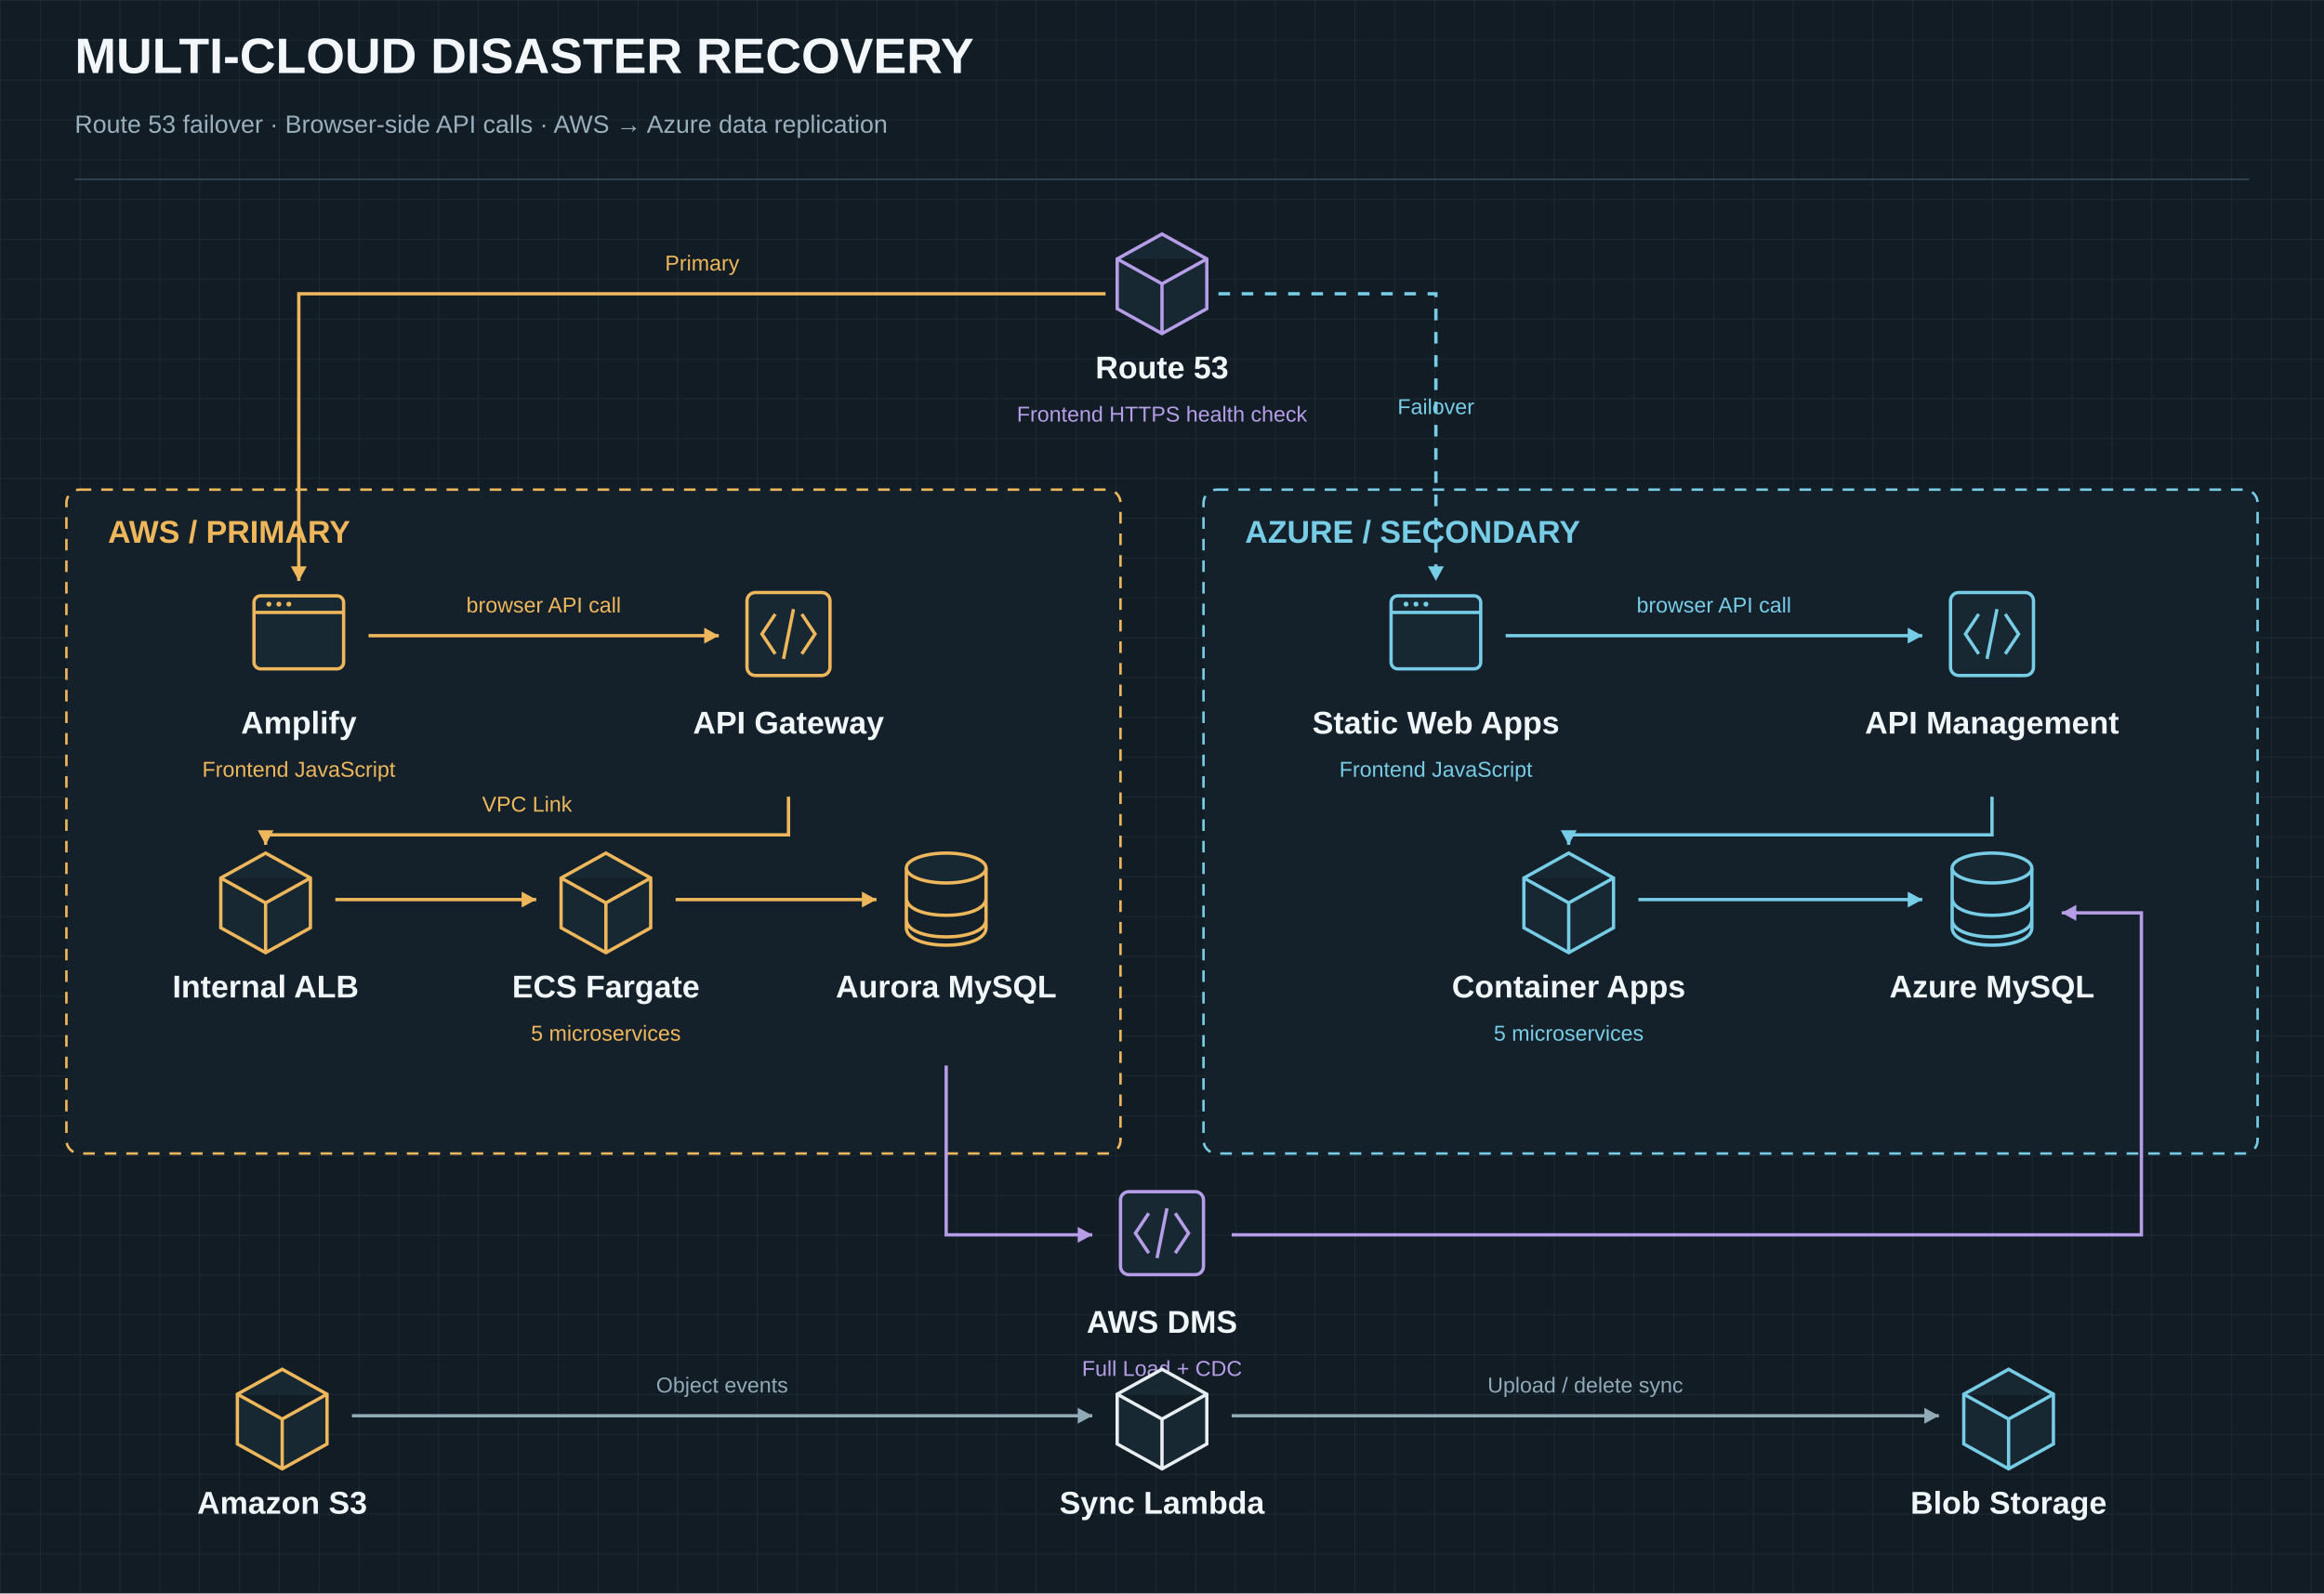
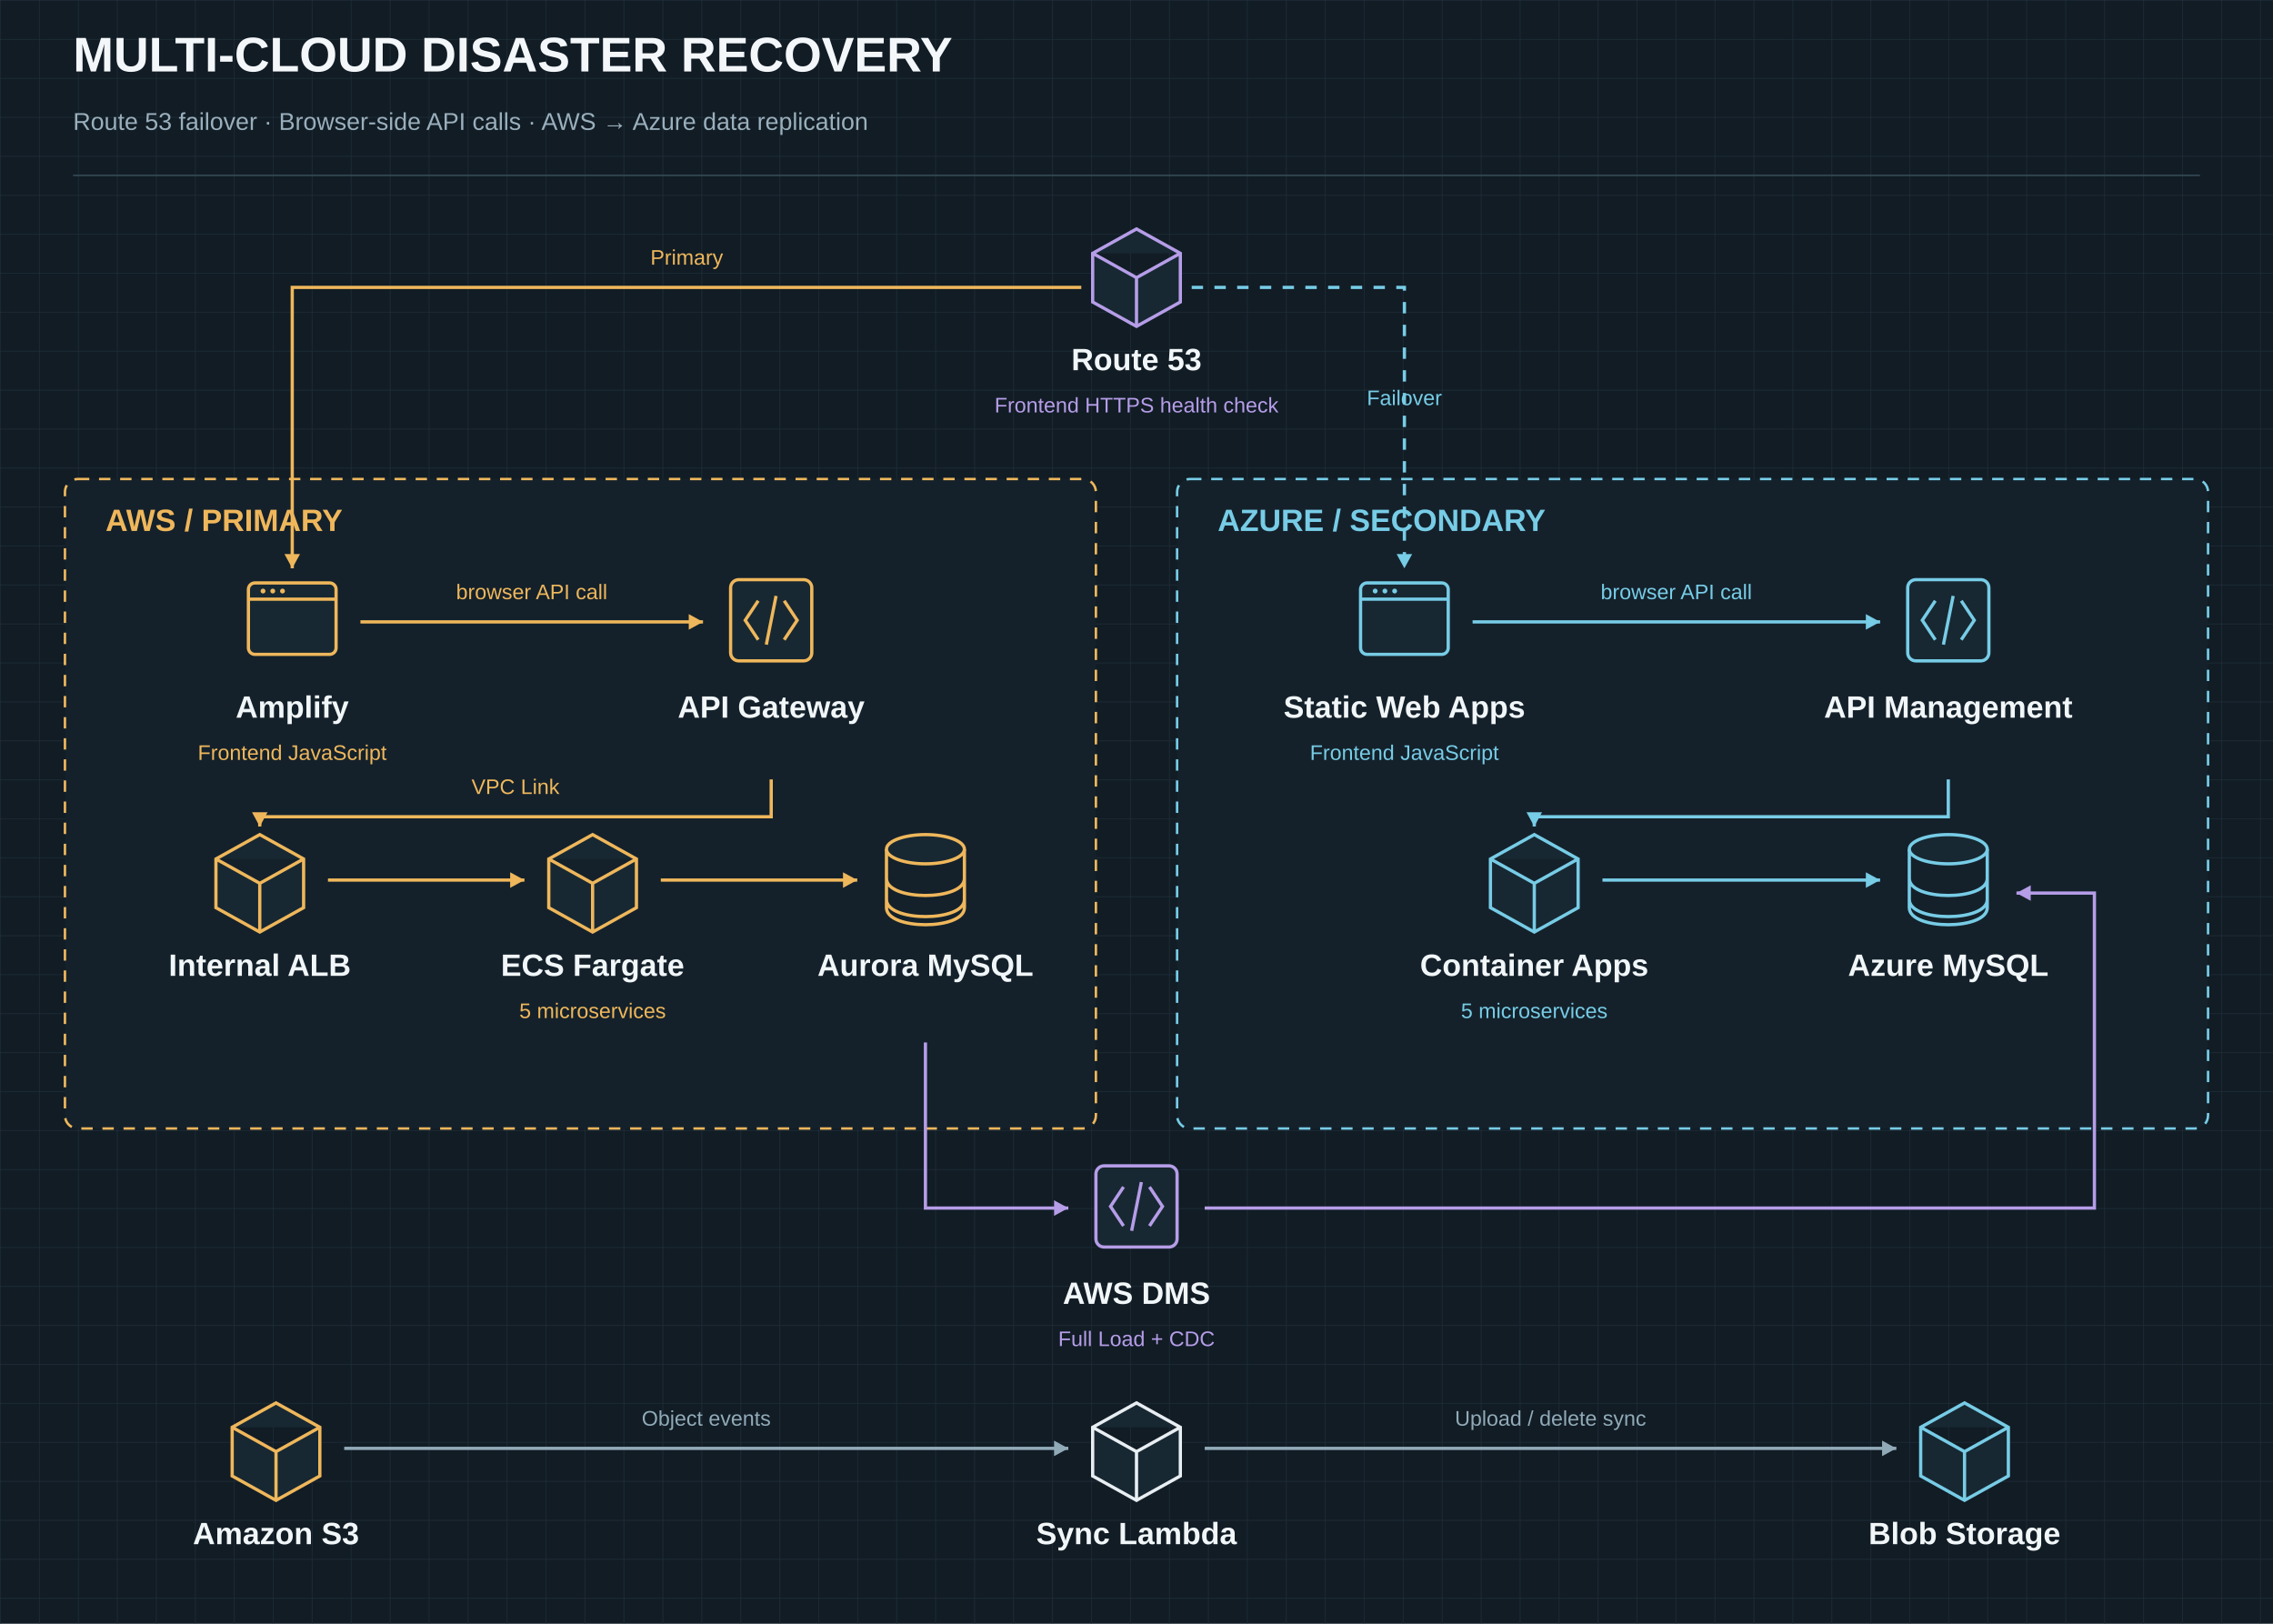
- <svg xmlns="http://www.w3.org/2000/svg" width="1400" height="960" viewBox="0 0 1400 960">
+ <svg xmlns="http://www.w3.org/2000/svg" width="1400" height="1000" viewBox="0 0 1400 1000">
  <defs>
    <pattern id="grid" width="24" height="24" patternUnits="userSpaceOnUse">
      <path d="M24 0H0V24" fill="none" stroke="#24333e" stroke-width="0.6" />
    </pattern>
  </defs>
  <rect width="100%" height="100%" fill="#111c25" />
  <rect width="100%" height="100%" fill="url(#grid)" />
  <g font-family="Arial, Helvetica, sans-serif">
    <text x="45" y="44" fill="#f4f7fa" font-size="30" font-weight="700" text-anchor="start">MULTI-CLOUD DISASTER RECOVERY</text>
    <text x="45" y="80" fill="#9aafbc" font-size="15" font-weight="400" text-anchor="start">Route 53 failover · Browser-side API calls · AWS → Azure data replication</text>
    <polyline points="45,108 1355,108" fill="none" stroke="#334752" stroke-width="1" />
    <rect x="40" y="295" width="635" height="400" rx="8" fill="#14212b" stroke="#efb75b" stroke-width="1.5" stroke-dasharray="7 6" />
    <text x="65" y="327" fill="#efb75b" font-size="19" font-weight="700" text-anchor="start">AWS  /  PRIMARY</text>
    <rect x="725" y="295" width="635" height="400" rx="8" fill="#14212b" stroke="#77cce6" stroke-width="1.5" stroke-dasharray="7 6" />
    <text x="750" y="327" fill="#77cce6" font-size="19" font-weight="700" text-anchor="start">AZURE  /  SECONDARY</text>
    <path d="M700,141l27,15v30l-27,15 -27,-15v-30z M673,156l27,15 27,-15 M700,171v30" fill="#172832" stroke="#b69de8" stroke-width="2" />
    <text x="700" y="228" fill="#f1f6f8" font-size="19" font-weight="700" text-anchor="middle">Route 53</text>
    <text x="700" y="254" fill="#b69de8" font-size="13" font-weight="400" text-anchor="middle">Frontend HTTPS health check</text>
    <rect x="153" y="359" width="54" height="44" rx="4" fill="#172832" stroke="#efb75b" stroke-width="2" />
    <path d="M153,369h54" stroke="#efb75b" stroke-width="2" />
    <circle cx="162" cy="364" r="1.5" fill="#efb75b" />
    <circle cx="168" cy="364" r="1.5" fill="#efb75b" />
    <circle cx="174" cy="364" r="1.5" fill="#efb75b" />
    <text x="180" y="442" fill="#f1f6f8" font-size="19" font-weight="700" text-anchor="middle">Amplify</text>
    <text x="180" y="468" fill="#efb75b" font-size="13" font-weight="400" text-anchor="middle">Frontend JavaScript</text>
    <rect x="450" y="357" width="50" height="50" rx="5" fill="#172832" stroke="#efb75b" stroke-width="2" />
    <path d="M467,370l-8,12 8,12 M483,370l8,12 -8,12 M478,367l-6,30" fill="none" stroke="#efb75b" stroke-width="2" />
    <text x="475" y="442" fill="#f1f6f8" font-size="19" font-weight="700" text-anchor="middle">API Gateway</text>
    <path d="M160,514l27,15v30l-27,15 -27,-15v-30z M133,529l27,15 27,-15 M160,544v30" fill="#172832" stroke="#efb75b" stroke-width="2" />
    <text x="160" y="601" fill="#f1f6f8" font-size="19" font-weight="700" text-anchor="middle">Internal ALB</text>
    <path d="M365,514l27,15v30l-27,15 -27,-15v-30z M338,529l27,15 27,-15 M365,544v30" fill="#172832" stroke="#efb75b" stroke-width="2" />
    <text x="365" y="601" fill="#f1f6f8" font-size="19" font-weight="700" text-anchor="middle">ECS Fargate</text>
    <text x="365" y="627" fill="#efb75b" font-size="13" font-weight="400" text-anchor="middle">5 microservices</text>
    <path d="M546,523v36c0,14 48,14 48,0v-36 M546,541c0,14 48,14 48,0 M546,554c0,14 48,14 48,0" fill="none" stroke="#efb75b" stroke-width="2" />
    <ellipse cx="570" cy="523" rx="24" ry="9" fill="#172832" stroke="#efb75b" stroke-width="2" />
    <text x="570" y="601" fill="#f1f6f8" font-size="19" font-weight="700" text-anchor="middle">Aurora MySQL</text>
    <rect x="838" y="359" width="54" height="44" rx="4" fill="#172832" stroke="#77cce6" stroke-width="2" />
    <path d="M838,369h54" stroke="#77cce6" stroke-width="2" />
    <circle cx="847" cy="364" r="1.5" fill="#77cce6" />
    <circle cx="853" cy="364" r="1.5" fill="#77cce6" />
    <circle cx="859" cy="364" r="1.5" fill="#77cce6" />
    <text x="865" y="442" fill="#f1f6f8" font-size="19" font-weight="700" text-anchor="middle">Static Web Apps</text>
    <text x="865" y="468" fill="#77cce6" font-size="13" font-weight="400" text-anchor="middle">Frontend JavaScript</text>
    <rect x="1175" y="357" width="50" height="50" rx="5" fill="#172832" stroke="#77cce6" stroke-width="2" />
    <path d="M1192,370l-8,12 8,12 M1208,370l8,12 -8,12 M1203,367l-6,30" fill="none" stroke="#77cce6" stroke-width="2" />
    <text x="1200" y="442" fill="#f1f6f8" font-size="19" font-weight="700" text-anchor="middle">API Management</text>
    <path d="M945,514l27,15v30l-27,15 -27,-15v-30z M918,529l27,15 27,-15 M945,544v30" fill="#172832" stroke="#77cce6" stroke-width="2" />
    <text x="945" y="601" fill="#f1f6f8" font-size="19" font-weight="700" text-anchor="middle">Container Apps</text>
    <text x="945" y="627" fill="#77cce6" font-size="13" font-weight="400" text-anchor="middle">5 microservices</text>
    <path d="M1176,523v36c0,14 48,14 48,0v-36 M1176,541c0,14 48,14 48,0 M1176,554c0,14 48,14 48,0" fill="none" stroke="#77cce6" stroke-width="2" />
    <ellipse cx="1200" cy="523" rx="24" ry="9" fill="#172832" stroke="#77cce6" stroke-width="2" />
    <text x="1200" y="601" fill="#f1f6f8" font-size="19" font-weight="700" text-anchor="middle">Azure MySQL</text>
    <polyline points="666,177 180,177 180,350" fill="none" stroke="#efb75b" stroke-width="2" />
    <polygon points="180,350 175.206,341.224 184.794,341.224" fill="#efb75b" />
    <text x="423.0" y="163.0" fill="#efb75b" font-size="13" font-weight="400" text-anchor="middle">Primary</text>
    <polyline points="734,177 865,177 865,350" fill="none" stroke="#77cce6" stroke-width="2" stroke-dasharray="7 7" />
    <polygon points="865,350 860.206,341.224 869.794,341.224" fill="#77cce6" />
    <text x="865.0" y="249.5" fill="#77cce6" font-size="13" font-weight="400" text-anchor="middle">Failover</text>
    <polyline points="222,383 433,383" fill="none" stroke="#efb75b" stroke-width="2" />
    <polygon points="433,383 424.224,387.794 424.224,378.206" fill="#efb75b" />
    <text x="327.5" y="369.0" fill="#efb75b" font-size="13" font-weight="400" text-anchor="middle">browser API call</text>
    <polyline points="907,383 1158,383" fill="none" stroke="#77cce6" stroke-width="2" />
    <polygon points="1158,383 1149.224,387.794 1149.224,378.206" fill="#77cce6" />
    <text x="1032.5" y="369.0" fill="#77cce6" font-size="13" font-weight="400" text-anchor="middle">browser API call</text>
    <polyline points="475,480 475,503 160,503 160,509" fill="none" stroke="#efb75b" stroke-width="2" />
    <polygon points="160,509 155.206,500.224 164.794,500.224" fill="#efb75b" />
    <text x="317.5" y="489.0" fill="#efb75b" font-size="13" font-weight="400" text-anchor="middle">VPC Link</text>
    <polyline points="202,542 323,542" fill="none" stroke="#efb75b" stroke-width="2" />
    <polygon points="323,542 314.224,546.794 314.224,537.206" fill="#efb75b" />
    <polyline points="407,542 528,542" fill="none" stroke="#efb75b" stroke-width="2" />
    <polygon points="528,542 519.224,546.794 519.224,537.206" fill="#efb75b" />
    <polyline points="1200,480 1200,503 945,503 945,509" fill="none" stroke="#77cce6" stroke-width="2" />
    <polygon points="945,509 940.206,500.224 949.794,500.224" fill="#77cce6" />
    <polyline points="987,542 1158,542" fill="none" stroke="#77cce6" stroke-width="2" />
    <polygon points="1158,542 1149.224,546.794 1149.224,537.206" fill="#77cce6" />
    <rect x="675" y="718" width="50" height="50" rx="5" fill="#172832" stroke="#b69de8" stroke-width="2" />
    <path d="M692,731l-8,12 8,12 M708,731l8,12 -8,12 M703,728l-6,30" fill="none" stroke="#b69de8" stroke-width="2" />
    <text x="700" y="803" fill="#f1f6f8" font-size="19" font-weight="700" text-anchor="middle">AWS DMS</text>
    <text x="700" y="829" fill="#b69de8" font-size="13" font-weight="400" text-anchor="middle">Full Load + CDC</text>
    <polyline points="570,642 570,744 658,744" fill="none" stroke="#b69de8" stroke-width="2" />
    <polygon points="658,744 649.224,748.794 649.224,739.206" fill="#b69de8" />
    <polyline points="742,744 1290,744 1290,550 1242,550" fill="none" stroke="#b69de8" stroke-width="2" />
    <polygon points="1242,550 1250.776,545.206 1250.776,554.794" fill="#b69de8" />
-     <path d="M170,825l27,15v30l-27,15 -27,-15v-30z M143,840l27,15 27,-15 M170,855v30" fill="#172832" stroke="#efb75b" stroke-width="2" />
-     <text x="170" y="912" fill="#f1f6f8" font-size="19" font-weight="700" text-anchor="middle">Amazon S3</text>
-     <path d="M700,825l27,15v30l-27,15 -27,-15v-30z M673,840l27,15 27,-15 M700,855v30" fill="#172832" stroke="#e8eef2" stroke-width="2" />
-     <text x="700" y="912" fill="#f1f6f8" font-size="19" font-weight="700" text-anchor="middle">Sync Lambda</text>
-     <path d="M1210,825l27,15v30l-27,15 -27,-15v-30z M1183,840l27,15 27,-15 M1210,855v30" fill="#172832" stroke="#77cce6" stroke-width="2" />
-     <text x="1210" y="912" fill="#f1f6f8" font-size="19" font-weight="700" text-anchor="middle">Blob Storage</text>
-     <polyline points="212,853 658,853" fill="none" stroke="#91aab7" stroke-width="2" />
-     <polygon points="658,853 649.224,857.794 649.224,848.206" fill="#91aab7" />
-     <text x="435.0" y="839.0" fill="#91aab7" font-size="13" font-weight="400" text-anchor="middle">Object events</text>
-     <polyline points="742,853 1168,853" fill="none" stroke="#91aab7" stroke-width="2" />
-     <polygon points="1168,853 1159.224,857.794 1159.224,848.206" fill="#91aab7" />
-     <text x="955.0" y="839.0" fill="#91aab7" font-size="13" font-weight="400" text-anchor="middle">Upload / delete sync</text>
+     <path d="M170,864l27,15v30l-27,15 -27,-15v-30z M143,879l27,15 27,-15 M170,894v30" fill="#172832" stroke="#efb75b" stroke-width="2" />
+     <text x="170" y="951" fill="#f1f6f8" font-size="19" font-weight="700" text-anchor="middle">Amazon S3</text>
+     <path d="M700,864l27,15v30l-27,15 -27,-15v-30z M673,879l27,15 27,-15 M700,894v30" fill="#172832" stroke="#e8eef2" stroke-width="2" />
+     <text x="700" y="951" fill="#f1f6f8" font-size="19" font-weight="700" text-anchor="middle">Sync Lambda</text>
+     <path d="M1210,864l27,15v30l-27,15 -27,-15v-30z M1183,879l27,15 27,-15 M1210,894v30" fill="#172832" stroke="#77cce6" stroke-width="2" />
+     <text x="1210" y="951" fill="#f1f6f8" font-size="19" font-weight="700" text-anchor="middle">Blob Storage</text>
+     <polyline points="212,892 658,892" fill="none" stroke="#91aab7" stroke-width="2" />
+     <polygon points="658,892 649.224,896.794 649.224,887.206" fill="#91aab7" />
+     <text x="435.0" y="878.0" fill="#91aab7" font-size="13" font-weight="400" text-anchor="middle">Object events</text>
+     <polyline points="742,892 1168,892" fill="none" stroke="#91aab7" stroke-width="2" />
+     <polygon points="1168,892 1159.224,896.794 1159.224,887.206" fill="#91aab7" />
+     <text x="955.0" y="878.0" fill="#91aab7" font-size="13" font-weight="400" text-anchor="middle">Upload / delete sync</text>
  </g>
</svg>
